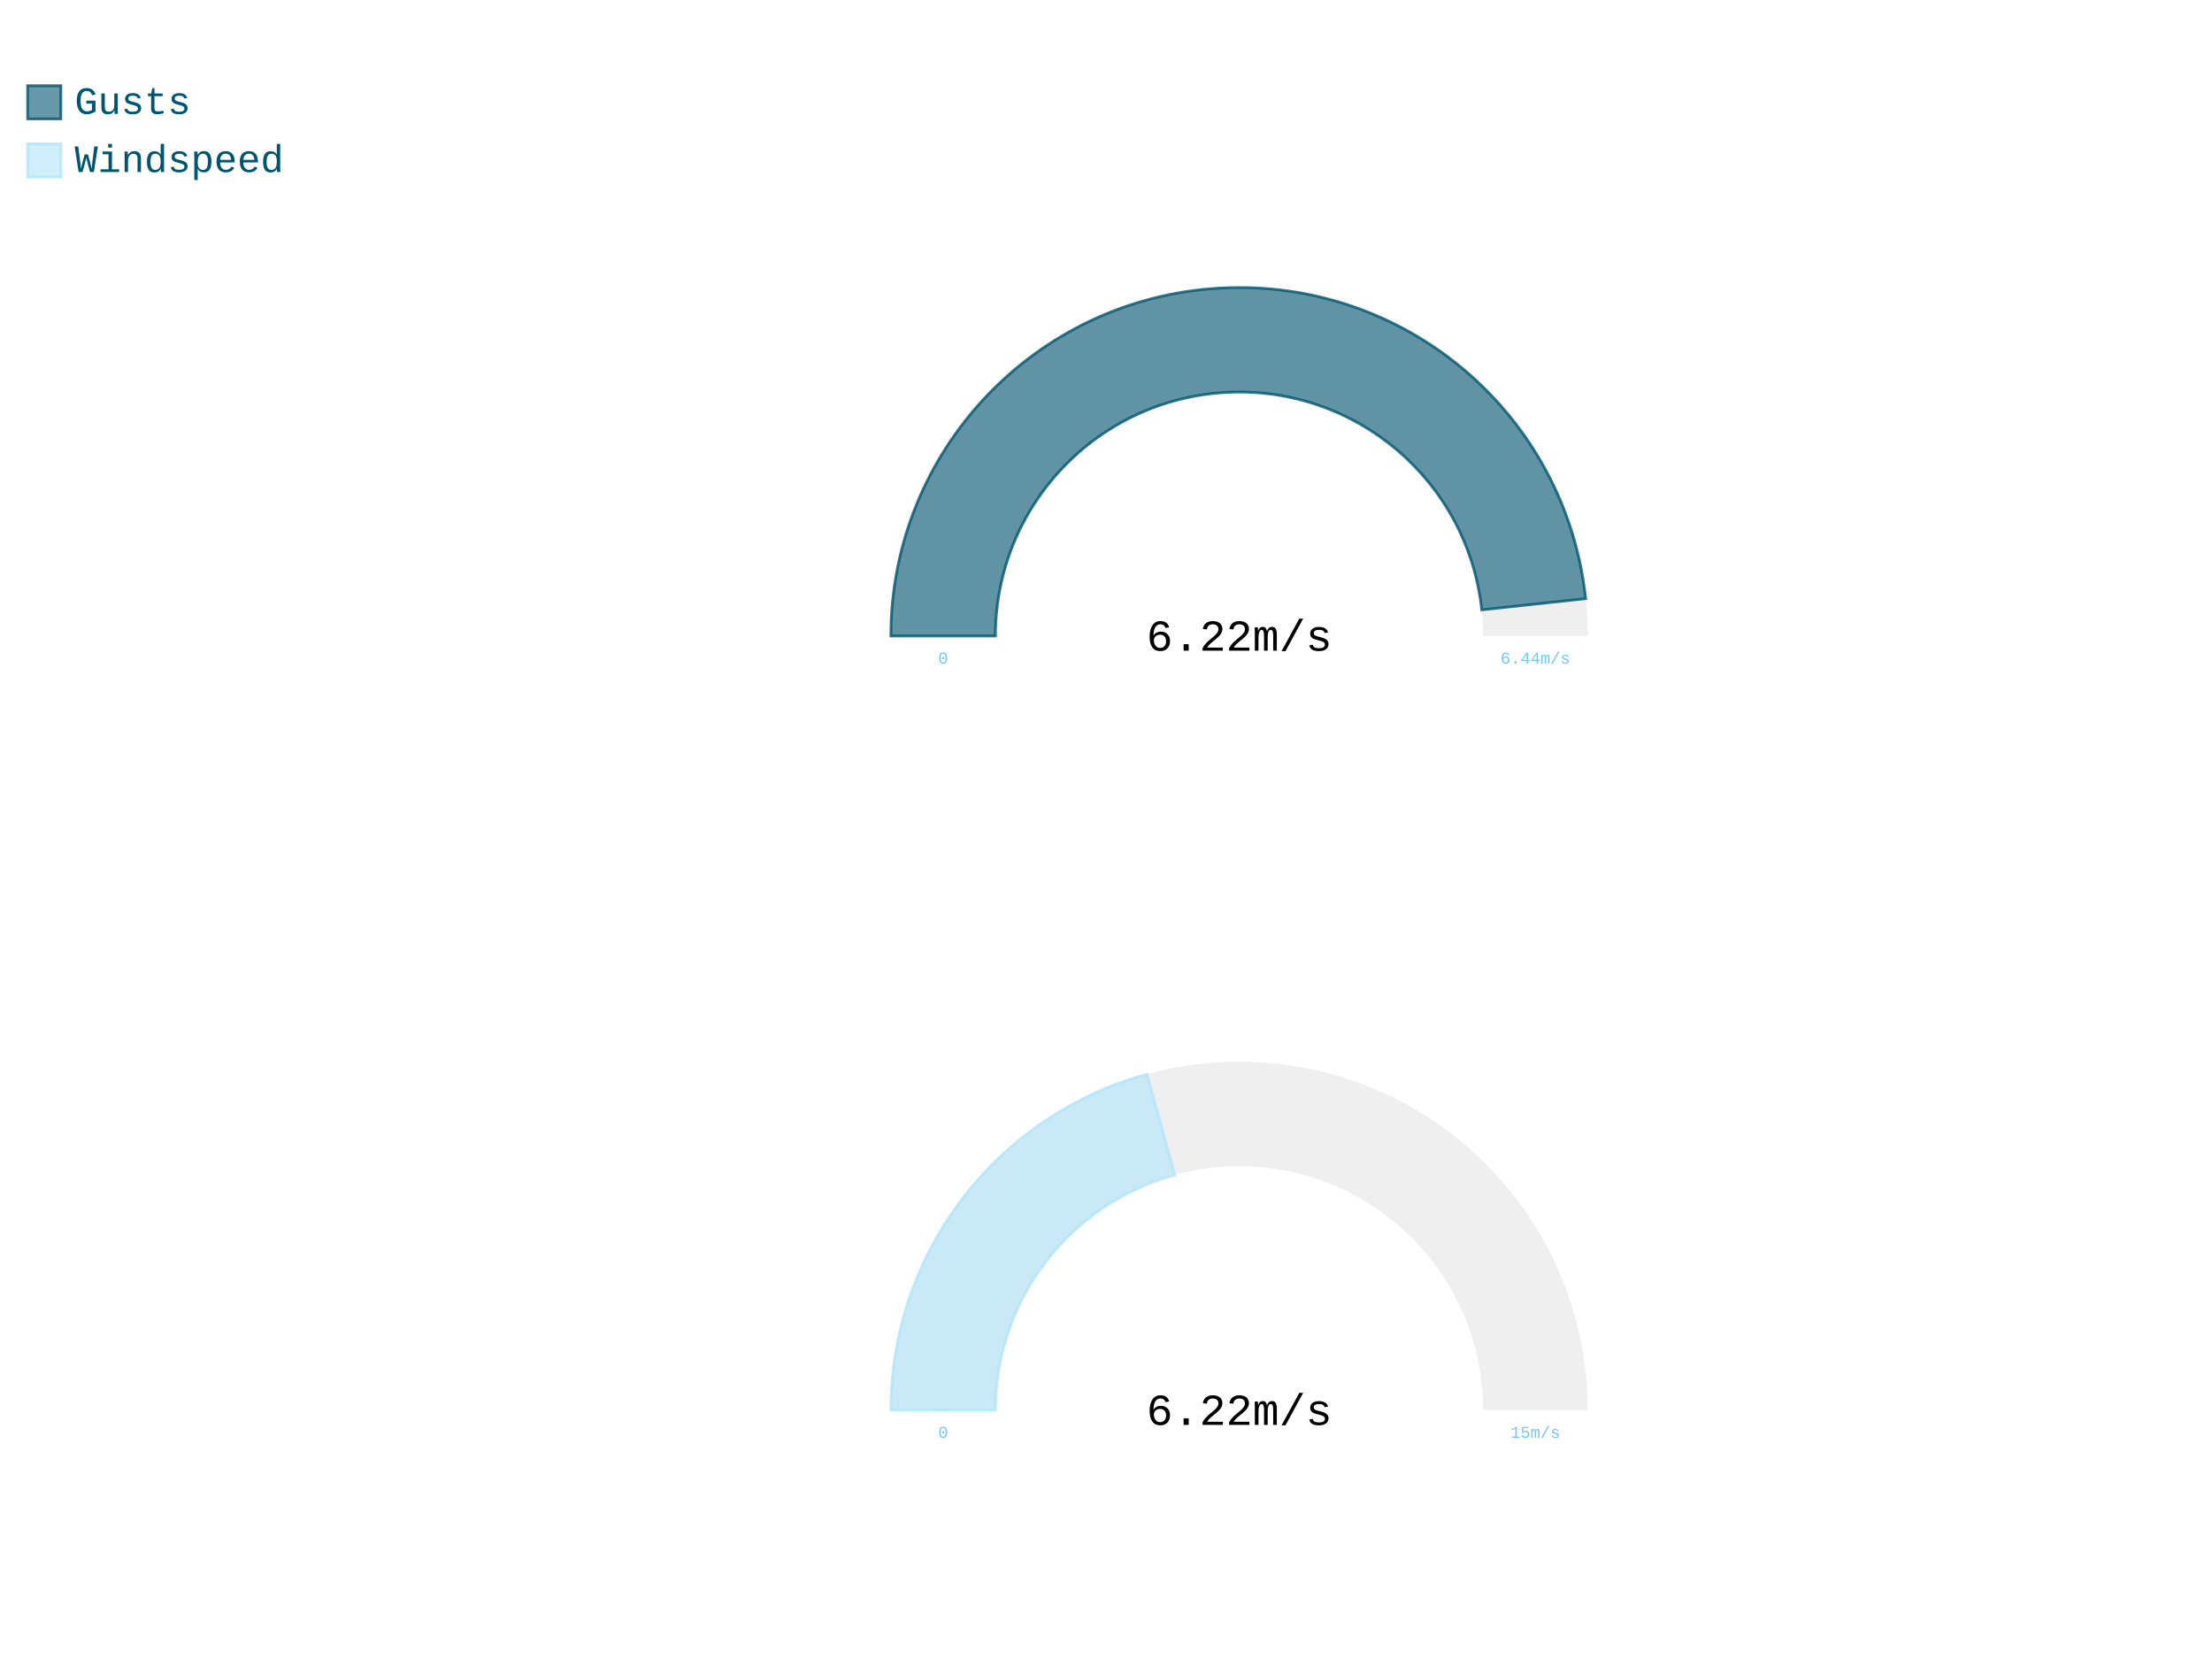
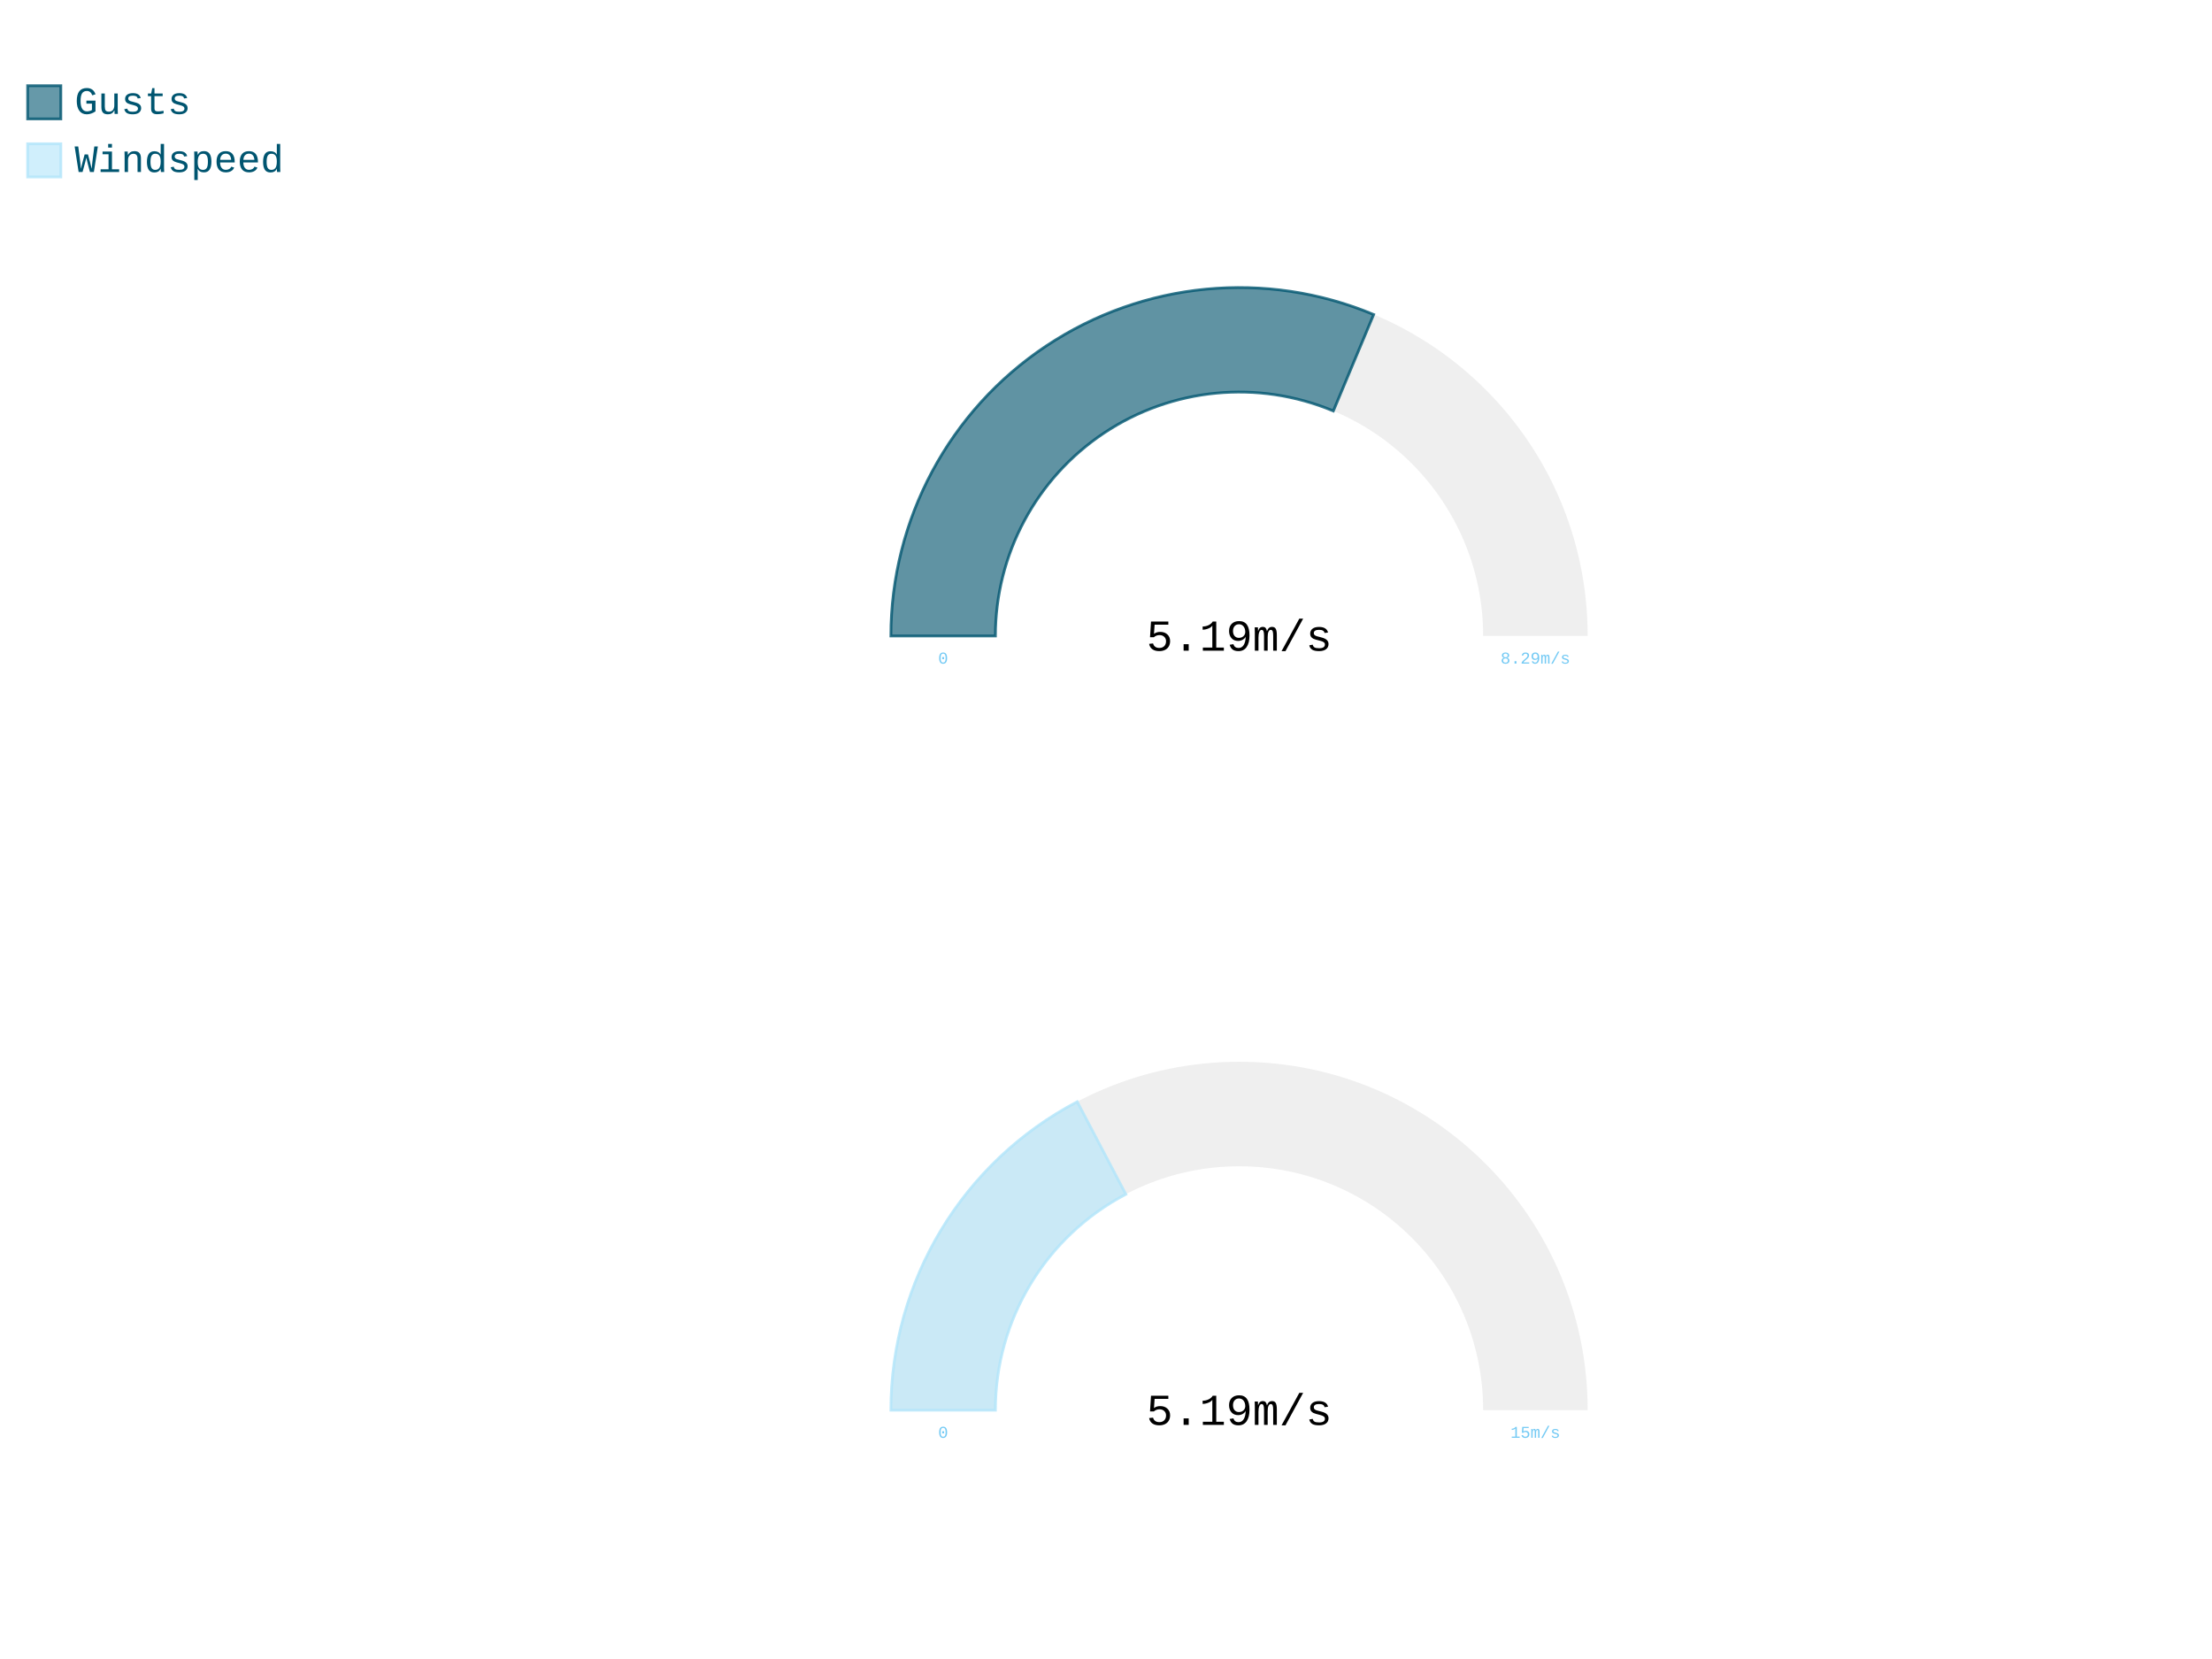
- <svg xmlns="http://www.w3.org/2000/svg" id="chart-1dbf234b-ae4c-4280-813f-f385c2196c47" class="pygal-chart" viewBox="0 0 800 600">
+ <svg xmlns="http://www.w3.org/2000/svg" class="pygal-chart" id="chart-9a9e5954-37e7-49c5-b1e7-ee35d549c6d5" viewBox="0 0 800 600">
  <defs>
-     <style type="text/css">#chart-1dbf234b-ae4c-4280-813f-f385c2196c47{-webkit-user-select:none;-webkit-font-smoothing:antialiased;font-family:Consolas,"Liberation Mono",Menlo,Courier,monospace}#chart-1dbf234b-ae4c-4280-813f-f385c2196c47 .title{font-family:Consolas,"Liberation Mono",Menlo,Courier,monospace;font-size:16px}#chart-1dbf234b-ae4c-4280-813f-f385c2196c47 .legends .legend text{font-family:Consolas,"Liberation Mono",Menlo,Courier,monospace;font-size:14px}#chart-1dbf234b-ae4c-4280-813f-f385c2196c47 .axis text{font-family:Consolas,"Liberation Mono",Menlo,Courier,monospace;font-size:10px}#chart-1dbf234b-ae4c-4280-813f-f385c2196c47 .axis text.major{font-family:Consolas,"Liberation Mono",Menlo,Courier,monospace;font-size:10px}#chart-1dbf234b-ae4c-4280-813f-f385c2196c47 .text-overlay text.value{font-family:Consolas,"Liberation Mono",Menlo,Courier,monospace;font-size:16px}#chart-1dbf234b-ae4c-4280-813f-f385c2196c47 .text-overlay text.label{font-family:Consolas,"Liberation Mono",Menlo,Courier,monospace;font-size:10px}#chart-1dbf234b-ae4c-4280-813f-f385c2196c47 .tooltip{font-family:Consolas,"Liberation Mono",Menlo,Courier,monospace;font-size:14px}#chart-1dbf234b-ae4c-4280-813f-f385c2196c47 text.no_data{font-family:Consolas,"Liberation Mono",Menlo,Courier,monospace;font-size:64px}
- #chart-1dbf234b-ae4c-4280-813f-f385c2196c47{background-color:transparent}#chart-1dbf234b-ae4c-4280-813f-f385c2196c47 path,#chart-1dbf234b-ae4c-4280-813f-f385c2196c47 line,#chart-1dbf234b-ae4c-4280-813f-f385c2196c47 rect,#chart-1dbf234b-ae4c-4280-813f-f385c2196c47 circle{-webkit-transition:400ms ease-in;-moz-transition:400ms ease-in;transition:400ms ease-in}#chart-1dbf234b-ae4c-4280-813f-f385c2196c47 .graph &gt; .background{fill:transparent}#chart-1dbf234b-ae4c-4280-813f-f385c2196c47 .plot &gt; .background{fill:transparent}#chart-1dbf234b-ae4c-4280-813f-f385c2196c47 .graph{fill:#005570}#chart-1dbf234b-ae4c-4280-813f-f385c2196c47 text.no_data{fill:#18a7ed}#chart-1dbf234b-ae4c-4280-813f-f385c2196c47 .title{fill:#18a7ed}#chart-1dbf234b-ae4c-4280-813f-f385c2196c47 .legends .legend text{fill:#005570}#chart-1dbf234b-ae4c-4280-813f-f385c2196c47 .legends .legend:hover text{fill:#18a7ed}#chart-1dbf234b-ae4c-4280-813f-f385c2196c47 .axis .line{stroke:#18a7ed}#chart-1dbf234b-ae4c-4280-813f-f385c2196c47 .axis .guide.line{stroke:#630C0D}#chart-1dbf234b-ae4c-4280-813f-f385c2196c47 .axis .major.line{stroke:#005570}#chart-1dbf234b-ae4c-4280-813f-f385c2196c47 .axis text.major{fill:#18a7ed}#chart-1dbf234b-ae4c-4280-813f-f385c2196c47 .axis.y .guides:hover .guide.line,#chart-1dbf234b-ae4c-4280-813f-f385c2196c47 .line-graph .axis.x .guides:hover .guide.line,#chart-1dbf234b-ae4c-4280-813f-f385c2196c47 .stackedline-graph .axis.x .guides:hover .guide.line,#chart-1dbf234b-ae4c-4280-813f-f385c2196c47 .xy-graph .axis.x .guides:hover .guide.line{stroke:#18a7ed}#chart-1dbf234b-ae4c-4280-813f-f385c2196c47 .axis .guides:hover text{fill:#18a7ed}#chart-1dbf234b-ae4c-4280-813f-f385c2196c47 .reactive{fill-opacity:.6;stroke-opacity:.8}#chart-1dbf234b-ae4c-4280-813f-f385c2196c47 .ci{stroke:#005570}#chart-1dbf234b-ae4c-4280-813f-f385c2196c47 .reactive.active,#chart-1dbf234b-ae4c-4280-813f-f385c2196c47 .active .reactive{fill-opacity:.9;stroke-opacity:.9;stroke-width:4}#chart-1dbf234b-ae4c-4280-813f-f385c2196c47 .ci .reactive.active{stroke-width:1.5}#chart-1dbf234b-ae4c-4280-813f-f385c2196c47 .series text{fill:#18a7ed}#chart-1dbf234b-ae4c-4280-813f-f385c2196c47 .tooltip rect{fill:transparent;stroke:#18a7ed;-webkit-transition:opacity 400ms ease-in;-moz-transition:opacity 400ms ease-in;transition:opacity 400ms ease-in}#chart-1dbf234b-ae4c-4280-813f-f385c2196c47 .tooltip .label{fill:#005570}#chart-1dbf234b-ae4c-4280-813f-f385c2196c47 .tooltip .label{fill:#005570}#chart-1dbf234b-ae4c-4280-813f-f385c2196c47 .tooltip .legend{font-size:.8em;fill:#630C0D}#chart-1dbf234b-ae4c-4280-813f-f385c2196c47 .tooltip .x_label{font-size:.6em;fill:#18a7ed}#chart-1dbf234b-ae4c-4280-813f-f385c2196c47 .tooltip .xlink{font-size:.5em;text-decoration:underline}#chart-1dbf234b-ae4c-4280-813f-f385c2196c47 .tooltip .value{font-size:1.5em}#chart-1dbf234b-ae4c-4280-813f-f385c2196c47 .bound{font-size:.5em}#chart-1dbf234b-ae4c-4280-813f-f385c2196c47 .max-value{font-size:.75em;fill:#630C0D}#chart-1dbf234b-ae4c-4280-813f-f385c2196c47 .map-element{fill:transparent;stroke:#630C0D !important}#chart-1dbf234b-ae4c-4280-813f-f385c2196c47 .map-element .reactive{fill-opacity:inherit;stroke-opacity:inherit}#chart-1dbf234b-ae4c-4280-813f-f385c2196c47 .color-0,#chart-1dbf234b-ae4c-4280-813f-f385c2196c47 .color-0 a:visited{stroke:#005570;fill:#005570}#chart-1dbf234b-ae4c-4280-813f-f385c2196c47 .color-1,#chart-1dbf234b-ae4c-4280-813f-f385c2196c47 .color-1 a:visited{stroke:#b1e4fa;fill:#b1e4fa}#chart-1dbf234b-ae4c-4280-813f-f385c2196c47 .text-overlay .color-0 text{fill:black}#chart-1dbf234b-ae4c-4280-813f-f385c2196c47 .text-overlay .color-1 text{fill:black}
- #chart-1dbf234b-ae4c-4280-813f-f385c2196c47 text.no_data{text-anchor:middle}#chart-1dbf234b-ae4c-4280-813f-f385c2196c47 .guide.line{fill:none}#chart-1dbf234b-ae4c-4280-813f-f385c2196c47 .centered{text-anchor:middle}#chart-1dbf234b-ae4c-4280-813f-f385c2196c47 .title{text-anchor:middle}#chart-1dbf234b-ae4c-4280-813f-f385c2196c47 .legends .legend text{fill-opacity:1}#chart-1dbf234b-ae4c-4280-813f-f385c2196c47 .axis.x text{text-anchor:middle}#chart-1dbf234b-ae4c-4280-813f-f385c2196c47 .axis.x:not(.web) text[transform]{text-anchor:start}#chart-1dbf234b-ae4c-4280-813f-f385c2196c47 .axis.x:not(.web) text[transform].backwards{text-anchor:end}#chart-1dbf234b-ae4c-4280-813f-f385c2196c47 .axis.y text{text-anchor:end}#chart-1dbf234b-ae4c-4280-813f-f385c2196c47 .axis.y text[transform].backwards{text-anchor:start}#chart-1dbf234b-ae4c-4280-813f-f385c2196c47 .axis.y2 text{text-anchor:start}#chart-1dbf234b-ae4c-4280-813f-f385c2196c47 .axis.y2 text[transform].backwards{text-anchor:end}#chart-1dbf234b-ae4c-4280-813f-f385c2196c47 .axis .guide.line{stroke-dasharray:4,4}#chart-1dbf234b-ae4c-4280-813f-f385c2196c47 .axis .major.guide.line{stroke-dasharray:6,6}#chart-1dbf234b-ae4c-4280-813f-f385c2196c47 .horizontal .axis.y .guide.line,#chart-1dbf234b-ae4c-4280-813f-f385c2196c47 .horizontal .axis.y2 .guide.line,#chart-1dbf234b-ae4c-4280-813f-f385c2196c47 .vertical .axis.x .guide.line{opacity:0}#chart-1dbf234b-ae4c-4280-813f-f385c2196c47 .horizontal .axis.always_show .guide.line,#chart-1dbf234b-ae4c-4280-813f-f385c2196c47 .vertical .axis.always_show .guide.line{opacity:1 !important}#chart-1dbf234b-ae4c-4280-813f-f385c2196c47 .axis.y .guides:hover .guide.line,#chart-1dbf234b-ae4c-4280-813f-f385c2196c47 .axis.y2 .guides:hover .guide.line,#chart-1dbf234b-ae4c-4280-813f-f385c2196c47 .axis.x .guides:hover .guide.line{opacity:1}#chart-1dbf234b-ae4c-4280-813f-f385c2196c47 .axis .guides:hover text{opacity:1}#chart-1dbf234b-ae4c-4280-813f-f385c2196c47 .nofill{fill:none}#chart-1dbf234b-ae4c-4280-813f-f385c2196c47 .subtle-fill{fill-opacity:.2}#chart-1dbf234b-ae4c-4280-813f-f385c2196c47 .dot{stroke-width:1px;fill-opacity:1}#chart-1dbf234b-ae4c-4280-813f-f385c2196c47 .dot.active{stroke-width:5px}#chart-1dbf234b-ae4c-4280-813f-f385c2196c47 .dot.negative{fill:transparent}#chart-1dbf234b-ae4c-4280-813f-f385c2196c47 text,#chart-1dbf234b-ae4c-4280-813f-f385c2196c47 tspan{stroke:none !important}#chart-1dbf234b-ae4c-4280-813f-f385c2196c47 .series text.active{opacity:1}#chart-1dbf234b-ae4c-4280-813f-f385c2196c47 .tooltip rect{fill-opacity:.95;stroke-width:.5}#chart-1dbf234b-ae4c-4280-813f-f385c2196c47 .tooltip text{fill-opacity:1}#chart-1dbf234b-ae4c-4280-813f-f385c2196c47 .showable{visibility:hidden}#chart-1dbf234b-ae4c-4280-813f-f385c2196c47 .showable.shown{visibility:visible}#chart-1dbf234b-ae4c-4280-813f-f385c2196c47 .gauge-background{fill:rgba(229,229,229,1);stroke:none}#chart-1dbf234b-ae4c-4280-813f-f385c2196c47 .bg-lines{stroke:transparent;stroke-width:2px}</style>
+     <style type="text/css">#chart-9a9e5954-37e7-49c5-b1e7-ee35d549c6d5{-webkit-user-select:none;-webkit-font-smoothing:antialiased;font-family:Consolas,"Liberation Mono",Menlo,Courier,monospace}#chart-9a9e5954-37e7-49c5-b1e7-ee35d549c6d5 .title{font-family:Consolas,"Liberation Mono",Menlo,Courier,monospace;font-size:16px}#chart-9a9e5954-37e7-49c5-b1e7-ee35d549c6d5 .legends .legend text{font-family:Consolas,"Liberation Mono",Menlo,Courier,monospace;font-size:14px}#chart-9a9e5954-37e7-49c5-b1e7-ee35d549c6d5 .axis text{font-family:Consolas,"Liberation Mono",Menlo,Courier,monospace;font-size:10px}#chart-9a9e5954-37e7-49c5-b1e7-ee35d549c6d5 .axis text.major{font-family:Consolas,"Liberation Mono",Menlo,Courier,monospace;font-size:10px}#chart-9a9e5954-37e7-49c5-b1e7-ee35d549c6d5 .text-overlay text.value{font-family:Consolas,"Liberation Mono",Menlo,Courier,monospace;font-size:16px}#chart-9a9e5954-37e7-49c5-b1e7-ee35d549c6d5 .text-overlay text.label{font-family:Consolas,"Liberation Mono",Menlo,Courier,monospace;font-size:10px}#chart-9a9e5954-37e7-49c5-b1e7-ee35d549c6d5 .tooltip{font-family:Consolas,"Liberation Mono",Menlo,Courier,monospace;font-size:14px}#chart-9a9e5954-37e7-49c5-b1e7-ee35d549c6d5 text.no_data{font-family:Consolas,"Liberation Mono",Menlo,Courier,monospace;font-size:64px}
+ #chart-9a9e5954-37e7-49c5-b1e7-ee35d549c6d5{background-color:transparent}#chart-9a9e5954-37e7-49c5-b1e7-ee35d549c6d5 path,#chart-9a9e5954-37e7-49c5-b1e7-ee35d549c6d5 line,#chart-9a9e5954-37e7-49c5-b1e7-ee35d549c6d5 rect,#chart-9a9e5954-37e7-49c5-b1e7-ee35d549c6d5 circle{-webkit-transition:400ms ease-in;-moz-transition:400ms ease-in;transition:400ms ease-in}#chart-9a9e5954-37e7-49c5-b1e7-ee35d549c6d5 .graph &gt; .background{fill:transparent}#chart-9a9e5954-37e7-49c5-b1e7-ee35d549c6d5 .plot &gt; .background{fill:transparent}#chart-9a9e5954-37e7-49c5-b1e7-ee35d549c6d5 .graph{fill:#005570}#chart-9a9e5954-37e7-49c5-b1e7-ee35d549c6d5 text.no_data{fill:#18a7ed}#chart-9a9e5954-37e7-49c5-b1e7-ee35d549c6d5 .title{fill:#18a7ed}#chart-9a9e5954-37e7-49c5-b1e7-ee35d549c6d5 .legends .legend text{fill:#005570}#chart-9a9e5954-37e7-49c5-b1e7-ee35d549c6d5 .legends .legend:hover text{fill:#18a7ed}#chart-9a9e5954-37e7-49c5-b1e7-ee35d549c6d5 .axis .line{stroke:#18a7ed}#chart-9a9e5954-37e7-49c5-b1e7-ee35d549c6d5 .axis .guide.line{stroke:#630C0D}#chart-9a9e5954-37e7-49c5-b1e7-ee35d549c6d5 .axis .major.line{stroke:#005570}#chart-9a9e5954-37e7-49c5-b1e7-ee35d549c6d5 .axis text.major{fill:#18a7ed}#chart-9a9e5954-37e7-49c5-b1e7-ee35d549c6d5 .axis.y .guides:hover .guide.line,#chart-9a9e5954-37e7-49c5-b1e7-ee35d549c6d5 .line-graph .axis.x .guides:hover .guide.line,#chart-9a9e5954-37e7-49c5-b1e7-ee35d549c6d5 .stackedline-graph .axis.x .guides:hover .guide.line,#chart-9a9e5954-37e7-49c5-b1e7-ee35d549c6d5 .xy-graph .axis.x .guides:hover .guide.line{stroke:#18a7ed}#chart-9a9e5954-37e7-49c5-b1e7-ee35d549c6d5 .axis .guides:hover text{fill:#18a7ed}#chart-9a9e5954-37e7-49c5-b1e7-ee35d549c6d5 .reactive{fill-opacity:.6;stroke-opacity:.8}#chart-9a9e5954-37e7-49c5-b1e7-ee35d549c6d5 .ci{stroke:#005570}#chart-9a9e5954-37e7-49c5-b1e7-ee35d549c6d5 .reactive.active,#chart-9a9e5954-37e7-49c5-b1e7-ee35d549c6d5 .active .reactive{fill-opacity:.9;stroke-opacity:.9;stroke-width:4}#chart-9a9e5954-37e7-49c5-b1e7-ee35d549c6d5 .ci .reactive.active{stroke-width:1.5}#chart-9a9e5954-37e7-49c5-b1e7-ee35d549c6d5 .series text{fill:#18a7ed}#chart-9a9e5954-37e7-49c5-b1e7-ee35d549c6d5 .tooltip rect{fill:transparent;stroke:#18a7ed;-webkit-transition:opacity 400ms ease-in;-moz-transition:opacity 400ms ease-in;transition:opacity 400ms ease-in}#chart-9a9e5954-37e7-49c5-b1e7-ee35d549c6d5 .tooltip .label{fill:#005570}#chart-9a9e5954-37e7-49c5-b1e7-ee35d549c6d5 .tooltip .label{fill:#005570}#chart-9a9e5954-37e7-49c5-b1e7-ee35d549c6d5 .tooltip .legend{font-size:.8em;fill:#630C0D}#chart-9a9e5954-37e7-49c5-b1e7-ee35d549c6d5 .tooltip .x_label{font-size:.6em;fill:#18a7ed}#chart-9a9e5954-37e7-49c5-b1e7-ee35d549c6d5 .tooltip .xlink{font-size:.5em;text-decoration:underline}#chart-9a9e5954-37e7-49c5-b1e7-ee35d549c6d5 .tooltip .value{font-size:1.5em}#chart-9a9e5954-37e7-49c5-b1e7-ee35d549c6d5 .bound{font-size:.5em}#chart-9a9e5954-37e7-49c5-b1e7-ee35d549c6d5 .max-value{font-size:.75em;fill:#630C0D}#chart-9a9e5954-37e7-49c5-b1e7-ee35d549c6d5 .map-element{fill:transparent;stroke:#630C0D !important}#chart-9a9e5954-37e7-49c5-b1e7-ee35d549c6d5 .map-element .reactive{fill-opacity:inherit;stroke-opacity:inherit}#chart-9a9e5954-37e7-49c5-b1e7-ee35d549c6d5 .color-0,#chart-9a9e5954-37e7-49c5-b1e7-ee35d549c6d5 .color-0 a:visited{stroke:#005570;fill:#005570}#chart-9a9e5954-37e7-49c5-b1e7-ee35d549c6d5 .color-1,#chart-9a9e5954-37e7-49c5-b1e7-ee35d549c6d5 .color-1 a:visited{stroke:#b1e4fa;fill:#b1e4fa}#chart-9a9e5954-37e7-49c5-b1e7-ee35d549c6d5 .text-overlay .color-0 text{fill:black}#chart-9a9e5954-37e7-49c5-b1e7-ee35d549c6d5 .text-overlay .color-1 text{fill:black}
+ #chart-9a9e5954-37e7-49c5-b1e7-ee35d549c6d5 text.no_data{text-anchor:middle}#chart-9a9e5954-37e7-49c5-b1e7-ee35d549c6d5 .guide.line{fill:none}#chart-9a9e5954-37e7-49c5-b1e7-ee35d549c6d5 .centered{text-anchor:middle}#chart-9a9e5954-37e7-49c5-b1e7-ee35d549c6d5 .title{text-anchor:middle}#chart-9a9e5954-37e7-49c5-b1e7-ee35d549c6d5 .legends .legend text{fill-opacity:1}#chart-9a9e5954-37e7-49c5-b1e7-ee35d549c6d5 .axis.x text{text-anchor:middle}#chart-9a9e5954-37e7-49c5-b1e7-ee35d549c6d5 .axis.x:not(.web) text[transform]{text-anchor:start}#chart-9a9e5954-37e7-49c5-b1e7-ee35d549c6d5 .axis.x:not(.web) text[transform].backwards{text-anchor:end}#chart-9a9e5954-37e7-49c5-b1e7-ee35d549c6d5 .axis.y text{text-anchor:end}#chart-9a9e5954-37e7-49c5-b1e7-ee35d549c6d5 .axis.y text[transform].backwards{text-anchor:start}#chart-9a9e5954-37e7-49c5-b1e7-ee35d549c6d5 .axis.y2 text{text-anchor:start}#chart-9a9e5954-37e7-49c5-b1e7-ee35d549c6d5 .axis.y2 text[transform].backwards{text-anchor:end}#chart-9a9e5954-37e7-49c5-b1e7-ee35d549c6d5 .axis .guide.line{stroke-dasharray:4,4}#chart-9a9e5954-37e7-49c5-b1e7-ee35d549c6d5 .axis .major.guide.line{stroke-dasharray:6,6}#chart-9a9e5954-37e7-49c5-b1e7-ee35d549c6d5 .horizontal .axis.y .guide.line,#chart-9a9e5954-37e7-49c5-b1e7-ee35d549c6d5 .horizontal .axis.y2 .guide.line,#chart-9a9e5954-37e7-49c5-b1e7-ee35d549c6d5 .vertical .axis.x .guide.line{opacity:0}#chart-9a9e5954-37e7-49c5-b1e7-ee35d549c6d5 .horizontal .axis.always_show .guide.line,#chart-9a9e5954-37e7-49c5-b1e7-ee35d549c6d5 .vertical .axis.always_show .guide.line{opacity:1 !important}#chart-9a9e5954-37e7-49c5-b1e7-ee35d549c6d5 .axis.y .guides:hover .guide.line,#chart-9a9e5954-37e7-49c5-b1e7-ee35d549c6d5 .axis.y2 .guides:hover .guide.line,#chart-9a9e5954-37e7-49c5-b1e7-ee35d549c6d5 .axis.x .guides:hover .guide.line{opacity:1}#chart-9a9e5954-37e7-49c5-b1e7-ee35d549c6d5 .axis .guides:hover text{opacity:1}#chart-9a9e5954-37e7-49c5-b1e7-ee35d549c6d5 .nofill{fill:none}#chart-9a9e5954-37e7-49c5-b1e7-ee35d549c6d5 .subtle-fill{fill-opacity:.2}#chart-9a9e5954-37e7-49c5-b1e7-ee35d549c6d5 .dot{stroke-width:1px;fill-opacity:1}#chart-9a9e5954-37e7-49c5-b1e7-ee35d549c6d5 .dot.active{stroke-width:5px}#chart-9a9e5954-37e7-49c5-b1e7-ee35d549c6d5 .dot.negative{fill:transparent}#chart-9a9e5954-37e7-49c5-b1e7-ee35d549c6d5 text,#chart-9a9e5954-37e7-49c5-b1e7-ee35d549c6d5 tspan{stroke:none !important}#chart-9a9e5954-37e7-49c5-b1e7-ee35d549c6d5 .series text.active{opacity:1}#chart-9a9e5954-37e7-49c5-b1e7-ee35d549c6d5 .tooltip rect{fill-opacity:.95;stroke-width:.5}#chart-9a9e5954-37e7-49c5-b1e7-ee35d549c6d5 .tooltip text{fill-opacity:1}#chart-9a9e5954-37e7-49c5-b1e7-ee35d549c6d5 .showable{visibility:hidden}#chart-9a9e5954-37e7-49c5-b1e7-ee35d549c6d5 .showable.shown{visibility:visible}#chart-9a9e5954-37e7-49c5-b1e7-ee35d549c6d5 .gauge-background{fill:rgba(229,229,229,1);stroke:none}#chart-9a9e5954-37e7-49c5-b1e7-ee35d549c6d5 .bg-lines{stroke:transparent;stroke-width:2px}</style>
  </defs>
  <g class="graph solidgauge-graph vertical">
    <rect class="background" height="600" width="800" x="0" y="0" />
    <g class="plot" transform="translate(117, 20)">
      <rect class="background" height="560" width="662.4" x="0" y="0" />
      <path class="bg-lines" d="M0 280.0 L662.4 280.0" />
      <g class="series serie-0 color-0">
        <path class="gauge-background reactive" d="M205.2 210 A126 126 0 1 1 457.2 210 L419.4 210 A88.2 88.2 0 1 0 243 210 z" />
        <text class="y-0 bound reactive" text-anchor="middle" x="224.1" y="220">0</text>
-         <text class="y-1 bound reactive" text-anchor="middle" x="438.3" y="220.0">6.44m/s</text>
+         <text class="y-1 bound reactive" text-anchor="middle" x="438.3" y="220.0">8.29m/s</text>
        <g class="gauge">
-           <path class="slice reactive tooltip-trigger" d="M205.2 210 A126 126 0 0 1 456.475 196.503 L418.893 200.552 A88.2 88.2 0 0 0 243 210 z" />
+           <path class="slice reactive tooltip-trigger" d="M205.2 210 A126 126 0 0 1 379.804 93.752 L365.223 128.626 A88.2 88.2 0 0 0 243 210 z" />
        </g>
      </g>
      <g class="series serie-1 color-1">
        <path class="gauge-background reactive" d="M205.2 490 A126 126 0 1 1 457.2 490 L419.4 490 A88.2 88.2 0 1 0 243 490 z" />
        <text class="y-0 bound reactive" text-anchor="middle" x="224.1" y="500.0">0</text>
        <text class="y-1 bound reactive" text-anchor="middle" x="438.3" y="500.0">15m/s</text>
        <g class="gauge">
-           <path class="slice reactive tooltip-trigger" d="M205.2 490 A126 126 0 0 1 297.825 368.501 L307.837 404.95 A88.2 88.2 0 0 0 243 490 z" />
+           <path class="slice reactive tooltip-trigger" d="M205.2 490 A126 126 0 0 1 272.591 378.461 L290.174 411.923 A88.2 88.2 0 0 0 243 490 z" />
        </g>
      </g>
    </g>
    <g class="titles" />
    <g class="plot overlay" transform="translate(117, 20)">
      <g class="series serie-0 color-0" />
      <g class="series serie-1 color-1" />
    </g>
    <g class="plot text-overlay" transform="translate(117, 20)">
      <g class="series serie-0 color-0">
-         <text class="value gauge-sum" text-anchor="middle" x="331.2" y="215.333">6.22m/s</text>
+         <text class="value gauge-sum" text-anchor="middle" x="331.2" y="215.333">5.19m/s</text>
      </g>
      <g class="series serie-1 color-1">
-         <text class="value gauge-sum" text-anchor="middle" x="331.2" y="495.333">6.22m/s</text>
+         <text class="value gauge-sum" text-anchor="middle" x="331.2" y="495.333">5.19m/s</text>
      </g>
    </g>
    <g class="plot tooltip-overlay" transform="translate(117, 20)">
      <g class="tooltip" style="opacity: 0" transform="translate(0 0)">
        <rect class="tooltip-box" height="0" rx="0" ry="0" width="0" />
        <g class="text" />
      </g>
    </g>
    <g class="legends" transform="translate(10, 30)">
      <g class="legend reactive activate-serie" id="activate-serie-0">
        <rect class="color-0 reactive" height="12" width="12" x="0.0" y="1.0" />
        <text x="17.0" y="11.2">Gusts</text>
      </g>
      <g class="legend reactive activate-serie" id="activate-serie-1">
        <rect class="color-1 reactive" height="12" width="12" x="0.0" y="22.0" />
        <text x="17.0" y="32.2">Windspeed</text>
      </g>
    </g>
    <g class="legends" transform="translate(790, 30)" />
  </g>
</svg>
